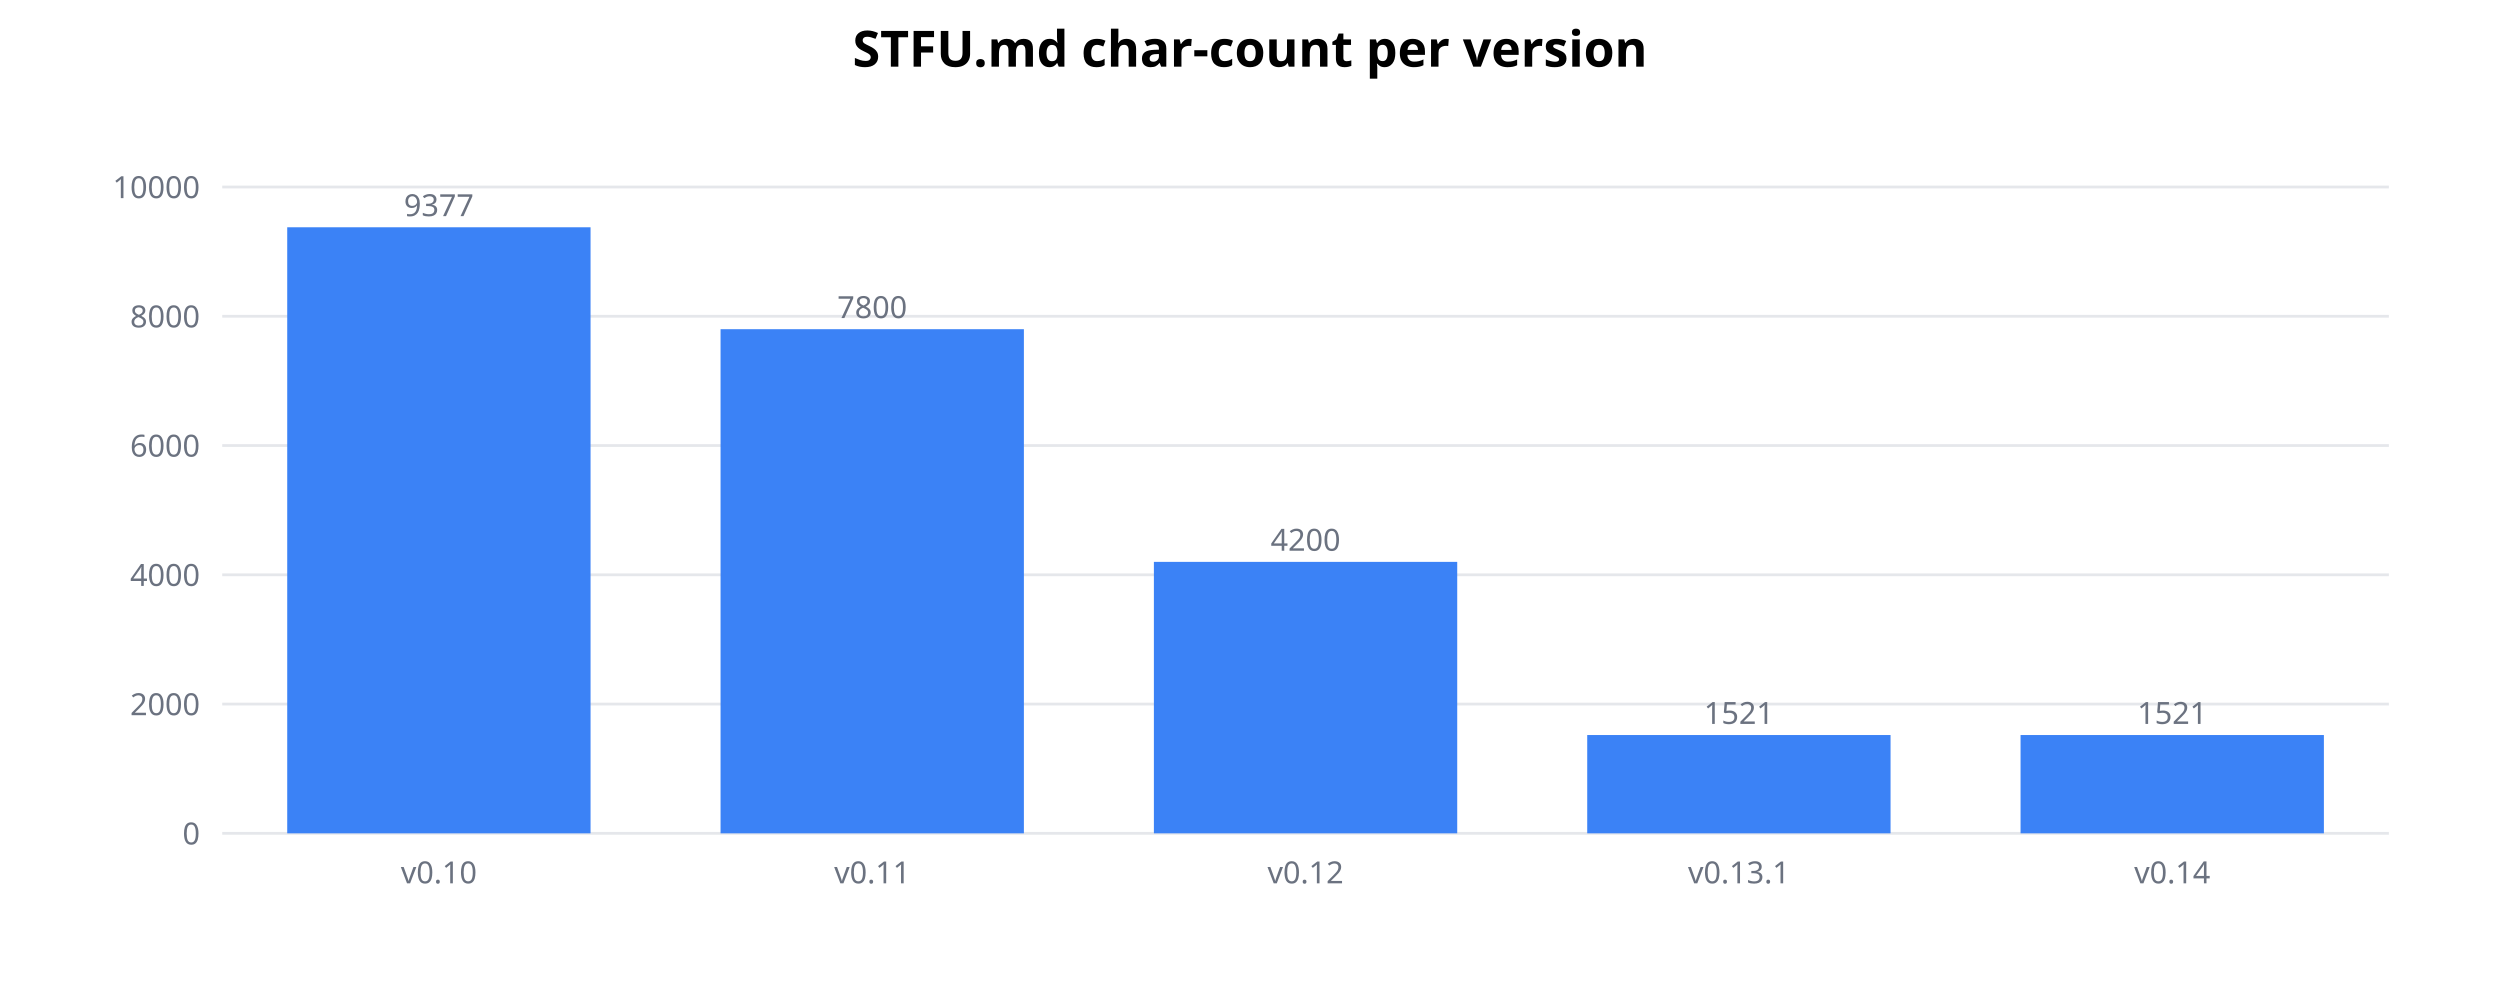
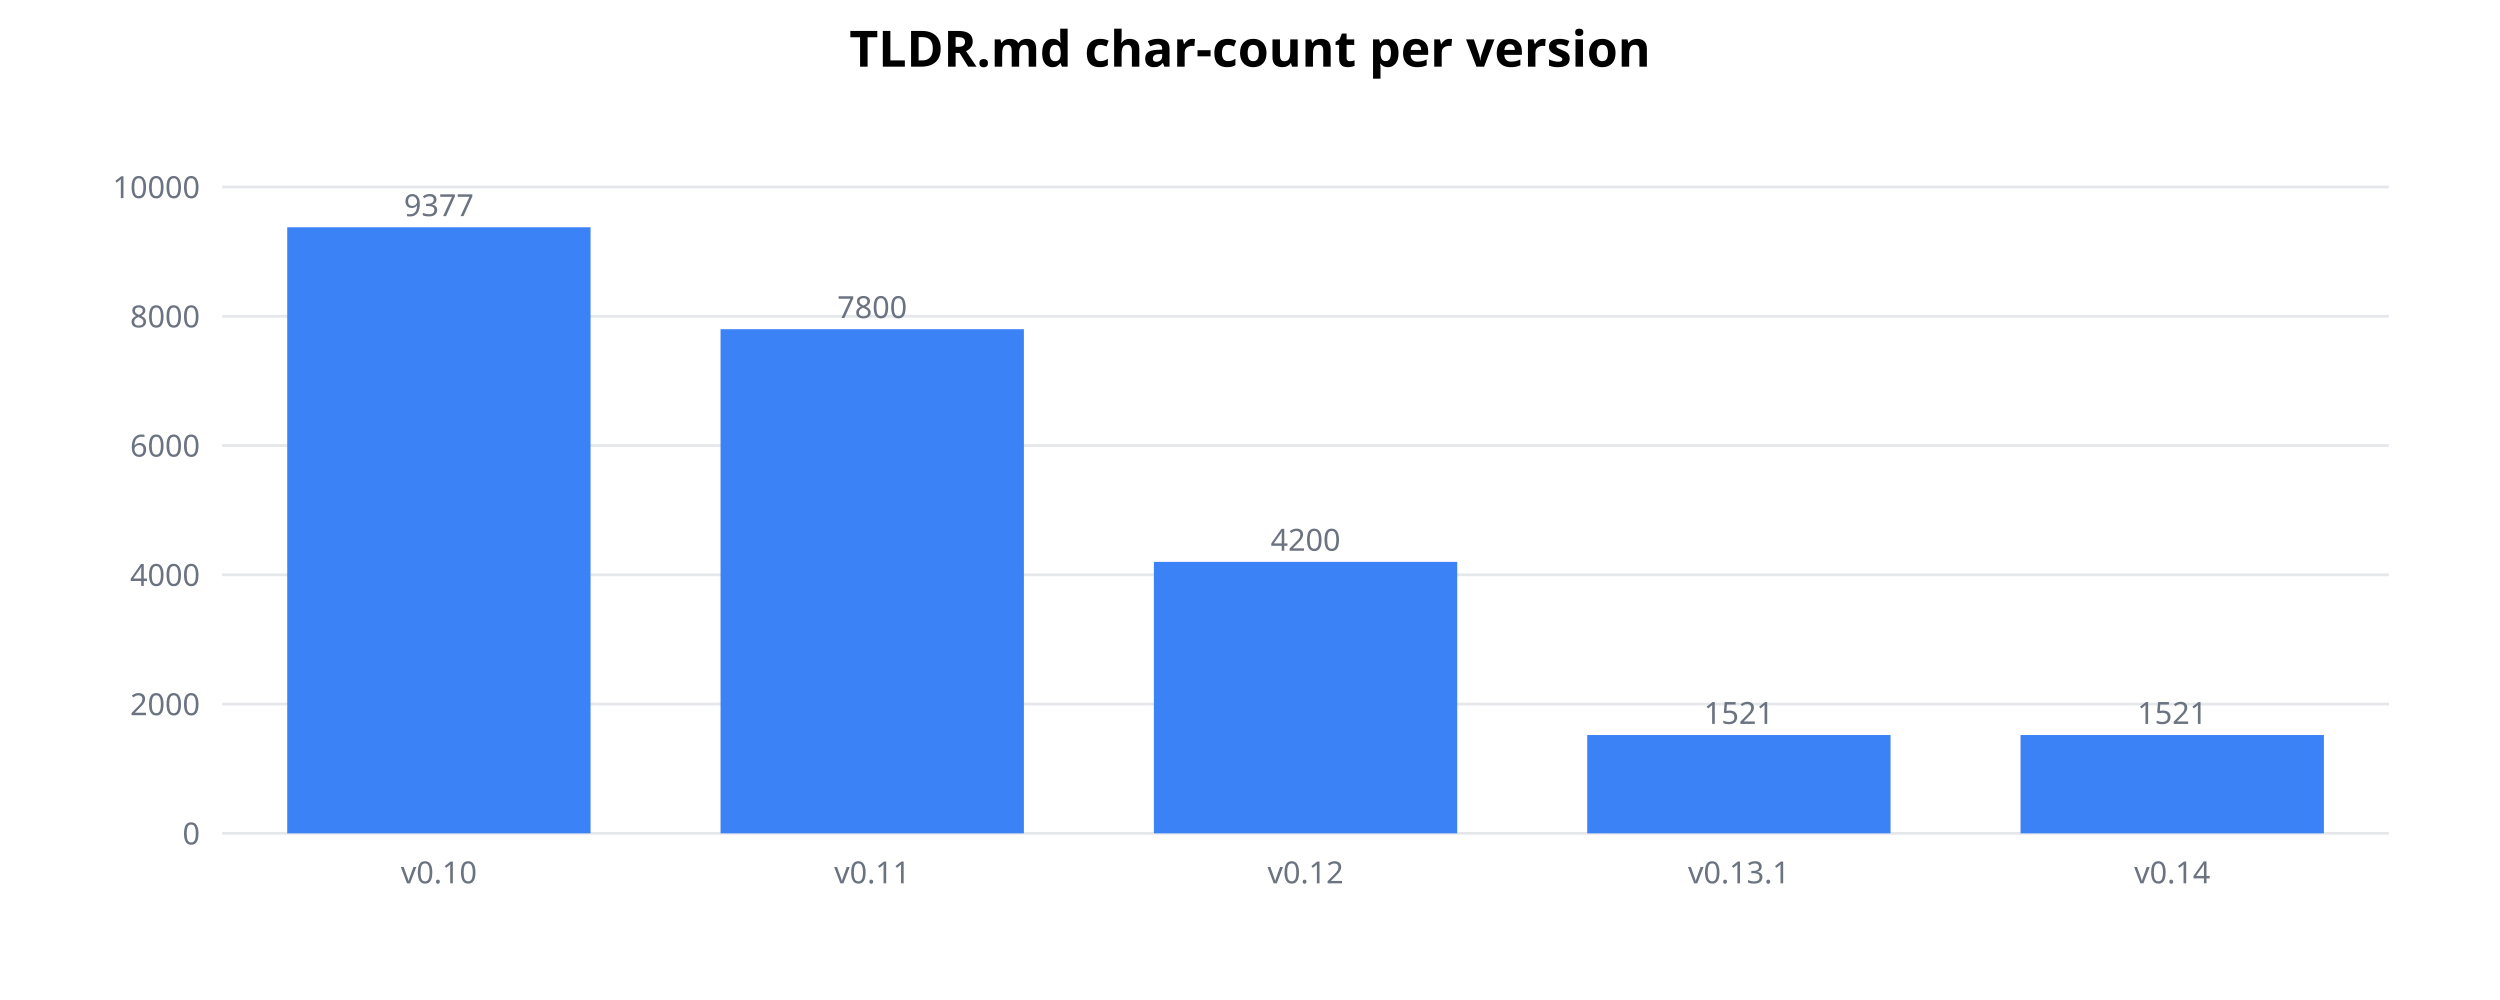
<svg xmlns="http://www.w3.org/2000/svg" viewBox="0 0 900 360" font-family="ui-sans-serif,system-ui,sans-serif" font-size="13">
  <style>
.title{font-size:18px;font-weight:600}
.gridline{stroke:#e5e7eb;stroke-width:1}
.bar-base{fill:#ef4444}
- .bar-stfu{fill:#22c55e}
+ .bar-tldr{fill:#22c55e}
.label{fill:#1f2937}
.label-sm{fill:#6b7280;font-size:11px}
.pass{fill:#22c55e}
.fail{fill:#ef4444}
.warn{fill:#f59e0b}
.gone{fill:#9ca3af}
</style>
-   <text x="450" y="24" text-anchor="middle" class="title">STFU.md char-count per version</text>
+   <text x="450" y="24" text-anchor="middle" class="title">TLDR.md char-count per version</text>
  <line x1="80" x2="860" y1="300" y2="300" class="gridline" />
  <text x="72" y="304" text-anchor="end" class="label-sm">0</text>
  <line x1="80" x2="860" y1="253.464" y2="253.464" class="gridline" />
  <text x="72" y="257.464" text-anchor="end" class="label-sm">2000</text>
  <line x1="80" x2="860" y1="206.929" y2="206.929" class="gridline" />
  <text x="72" y="210.929" text-anchor="end" class="label-sm">4000</text>
  <line x1="80" x2="860" y1="160.393" y2="160.393" class="gridline" />
  <text x="72" y="164.393" text-anchor="end" class="label-sm">6000</text>
  <line x1="80" x2="860" y1="113.858" y2="113.858" class="gridline" />
  <text x="72" y="117.858" text-anchor="end" class="label-sm">8000</text>
  <line x1="80" x2="860" y1="67.322" y2="67.322" class="gridline" />
  <text x="72" y="71.322" text-anchor="end" class="label-sm">10000</text>
  <rect x="103.4" y="81.818" width="109.2" height="218.182" fill="#3b82f6" />
  <text x="158" y="318" text-anchor="middle" class="label-sm">v0.10</text>
  <text x="158" y="77.818" text-anchor="middle" class="label-sm">9377</text>
  <rect x="259.4" y="118.511" width="109.2" height="181.489" fill="#3b82f6" />
  <text x="314" y="318" text-anchor="middle" class="label-sm">v0.11</text>
  <text x="314" y="114.511" text-anchor="middle" class="label-sm">7800</text>
  <rect x="415.4" y="202.275" width="109.2" height="97.725" fill="#3b82f6" />
  <text x="470" y="318" text-anchor="middle" class="label-sm">v0.12</text>
  <text x="470" y="198.275" text-anchor="middle" class="label-sm">4200</text>
  <rect x="571.4" y="264.61" width="109.2" height="35.39" fill="#3b82f6" />
  <text x="626" y="318" text-anchor="middle" class="label-sm">v0.13.1</text>
  <text x="626" y="260.61" text-anchor="middle" class="label-sm">1521</text>
  <rect x="727.4" y="264.61" width="109.2" height="35.39" fill="#3b82f6" />
  <text x="782" y="318" text-anchor="middle" class="label-sm">v0.14</text>
  <text x="782" y="260.61" text-anchor="middle" class="label-sm">1521</text>
</svg>
